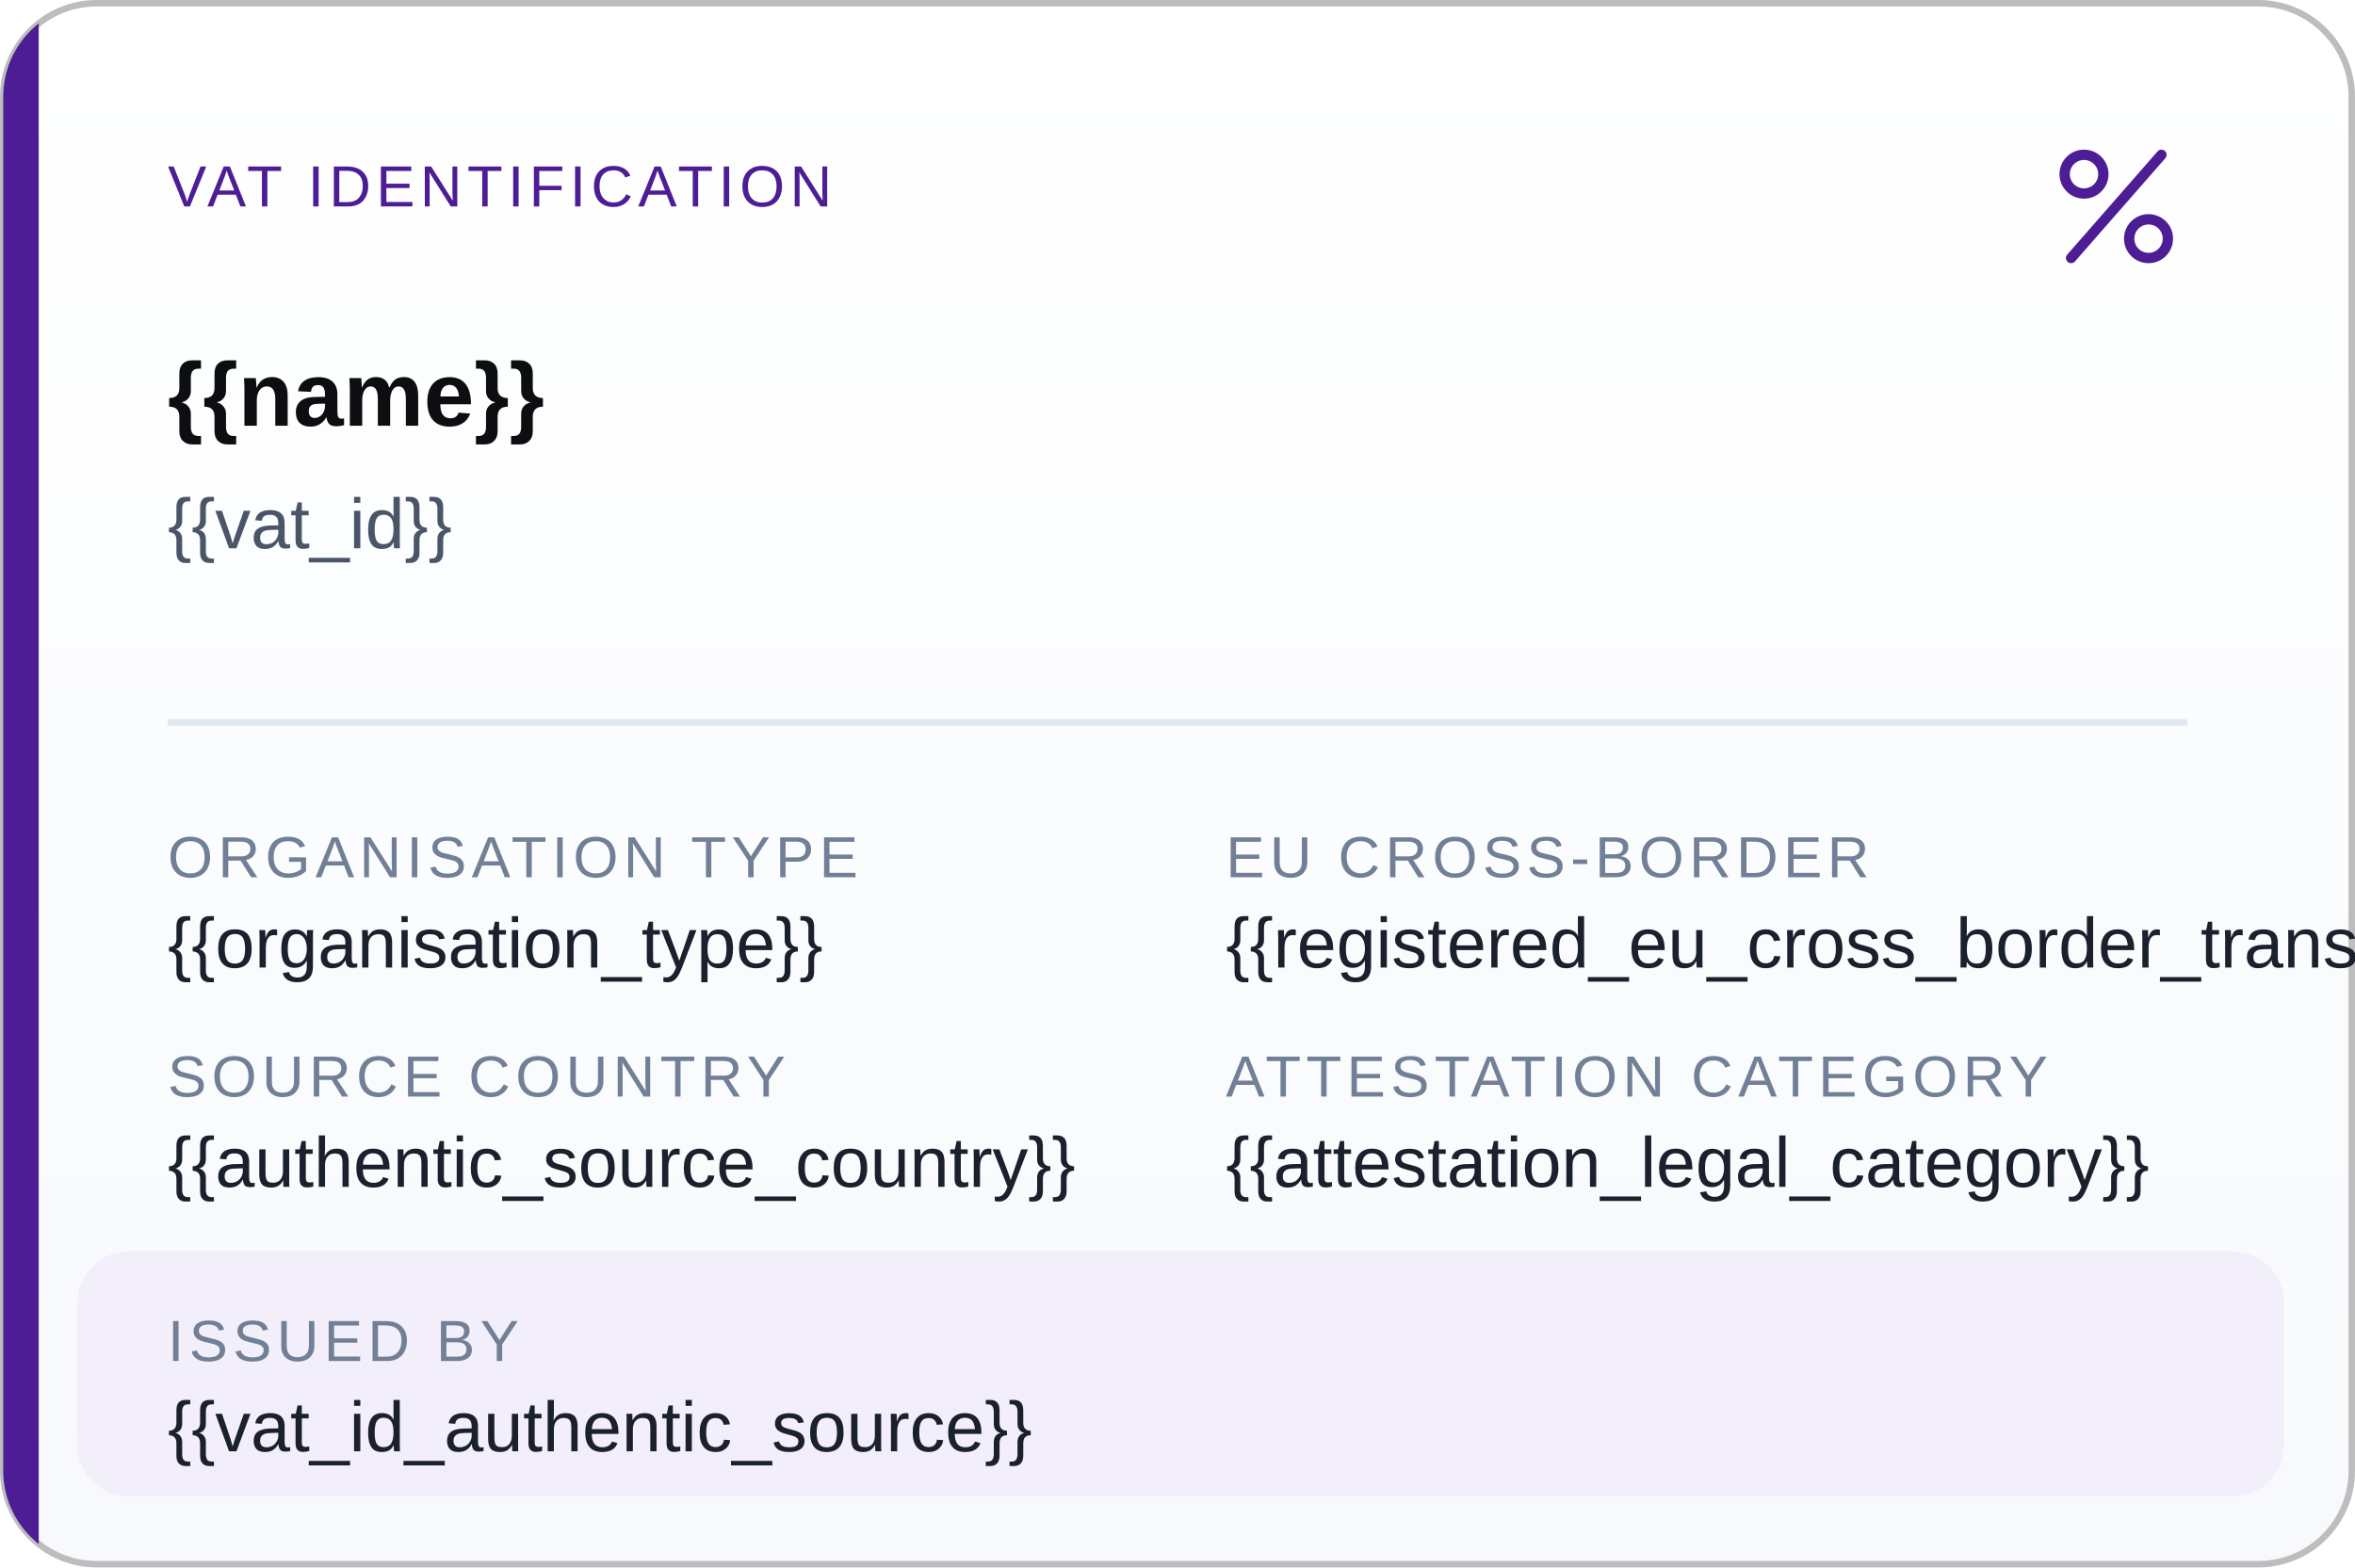
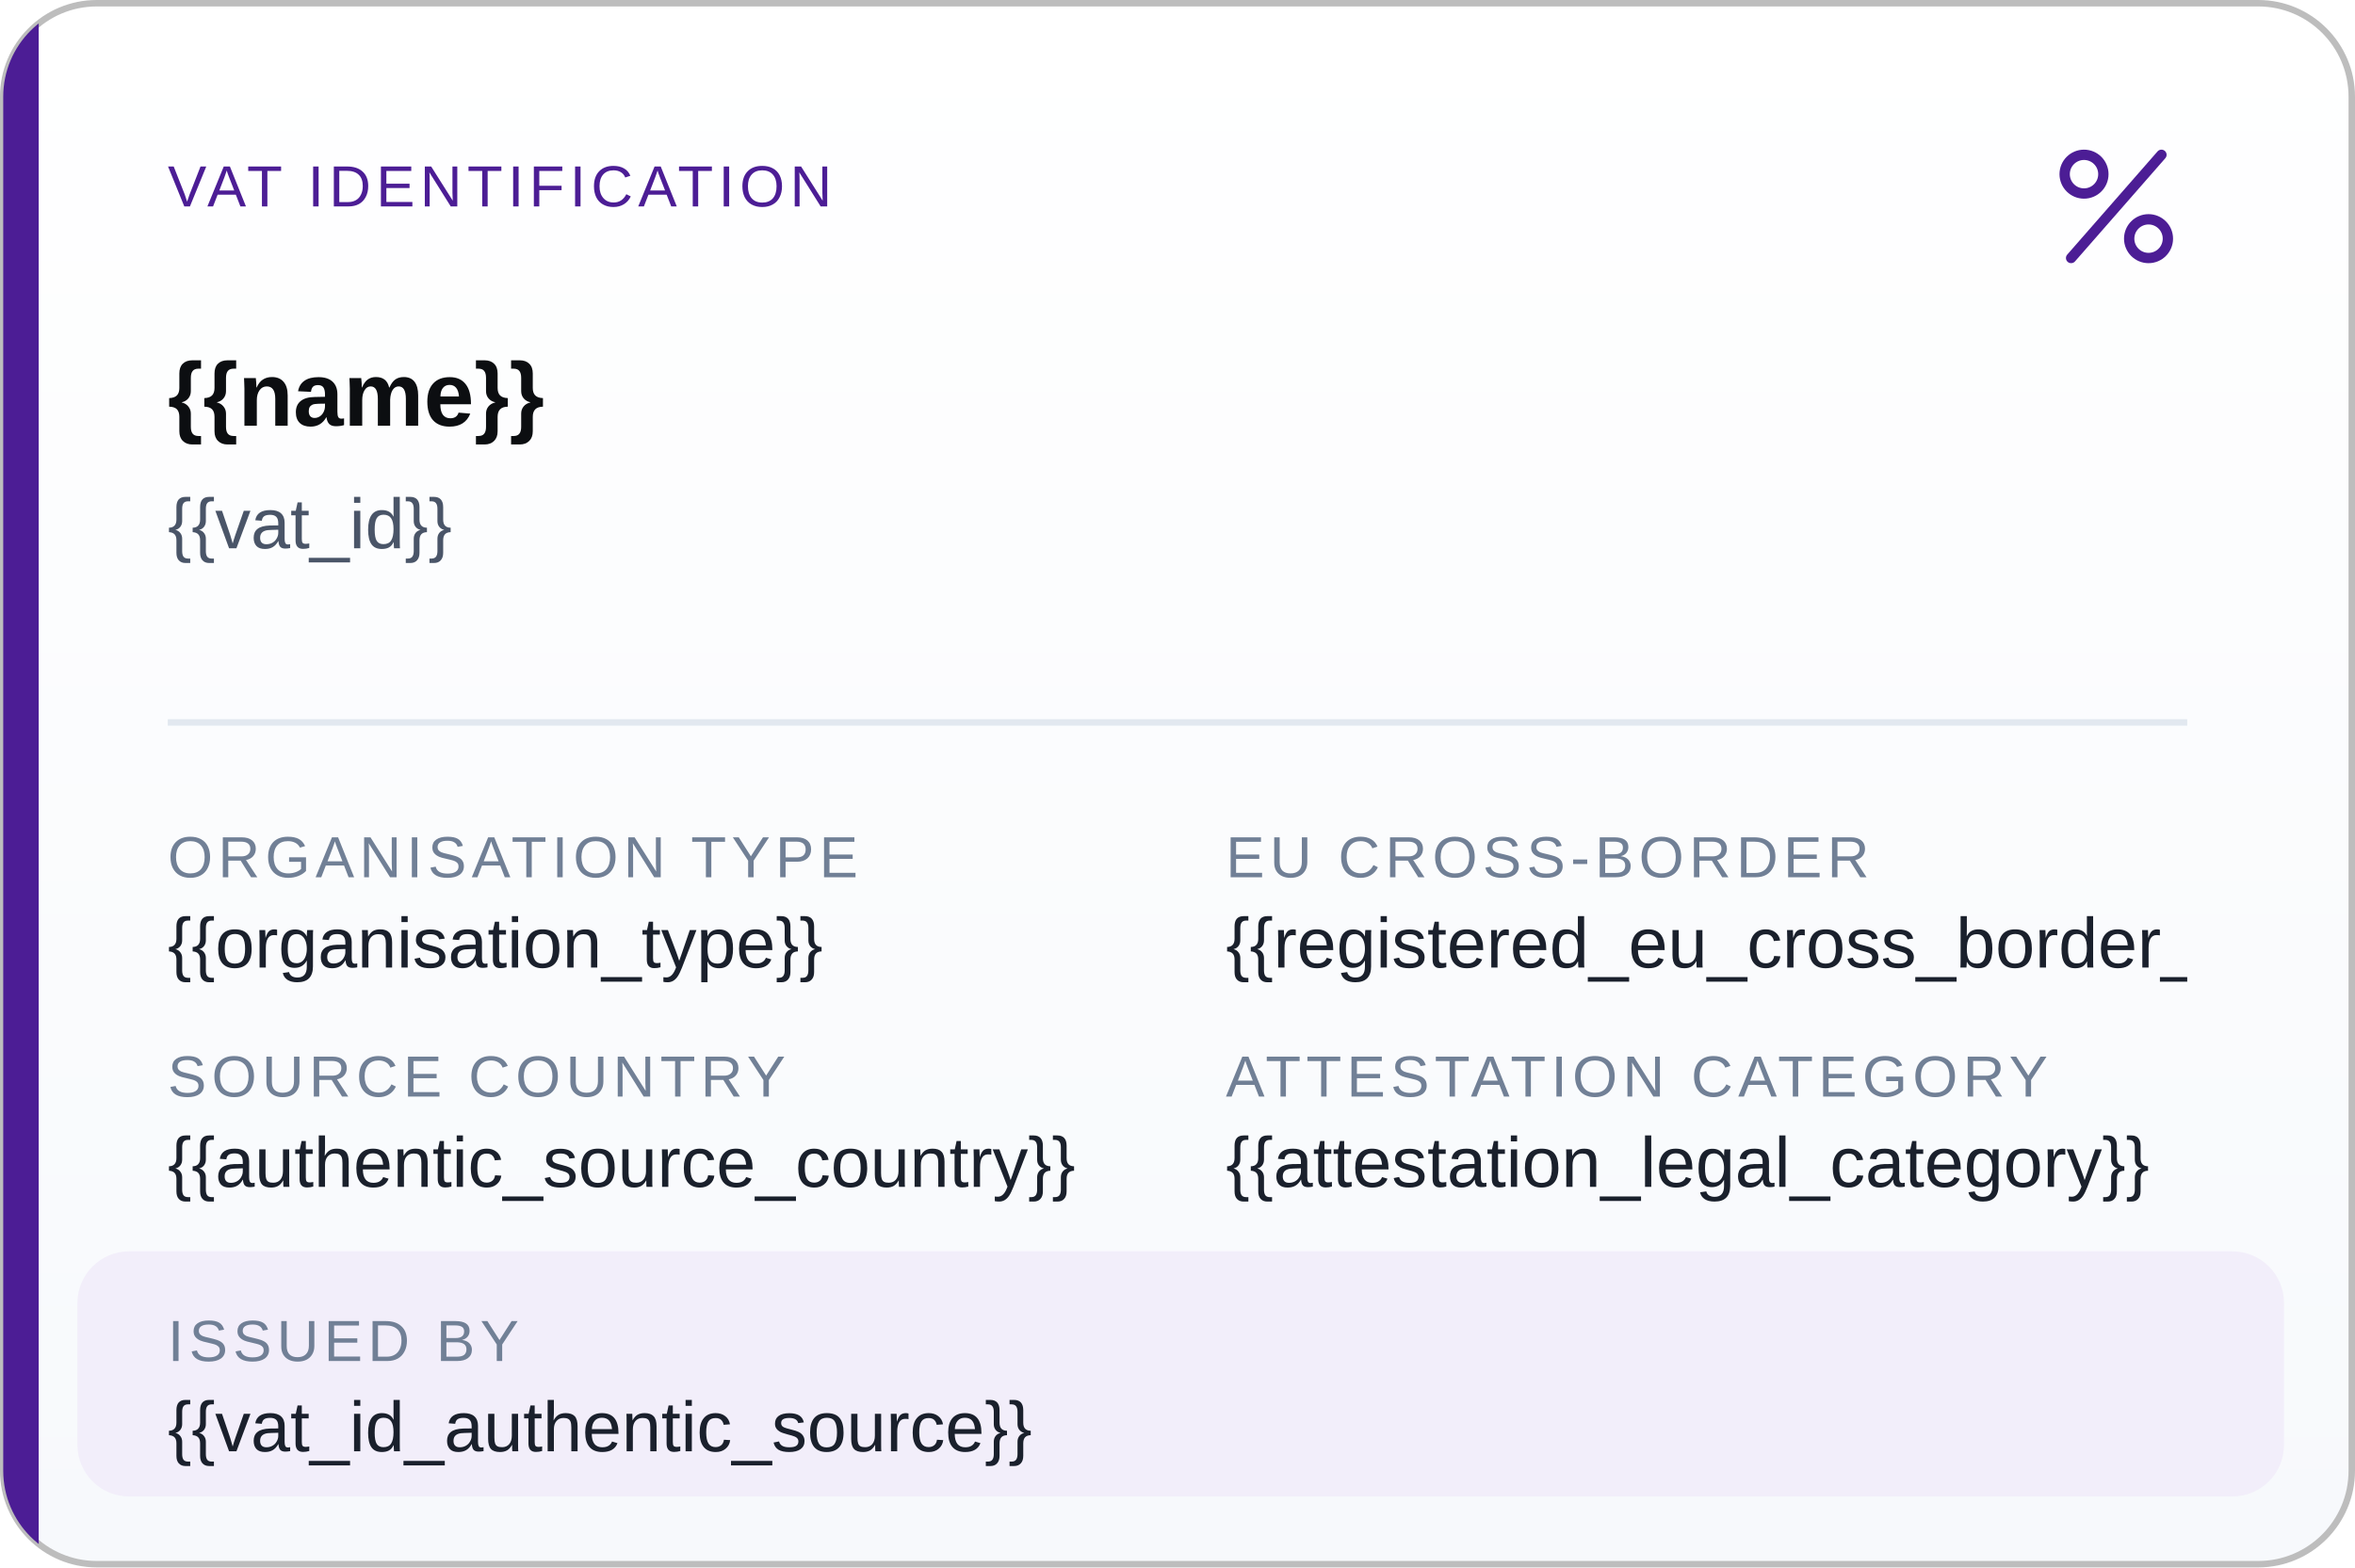
<svg xmlns="http://www.w3.org/2000/svg" width="365" height="243" viewBox="0 0 365 243" fill="none">
  <defs>
    <linearGradient id="bg" x1="0" y1="0" x2="0" y2="243" gradientUnits="userSpaceOnUse">
      <stop offset="0" stop-color="#FFFFFF" />
      <stop offset="1" stop-color="#F7F9FC" />
    </linearGradient>
    <clipPath id="card">
      <rect x="0.5" y="0.5" width="364" height="242" rx="14.5" />
+     </clipPath>
+     <clipPath id="colL">
+       <rect x="20" y="0" width="162" height="243" />
+     </clipPath>
+     <clipPath id="colR">
+       <rect x="184" y="0" width="155" height="243" />
+     </clipPath>
+     <clipPath id="head">
+       <rect x="20" y="0" width="290" height="110" />
    </clipPath>
  </defs>
  <rect x="0.5" y="0.5" width="364" height="242" rx="14.5" fill="url(#bg)" stroke="#BDBDBD" />
  <g clip-path="url(#card)">
    <rect x="0" y="0" width="6" height="243" fill="#4C1D95" />
  </g>
  <g transform="translate(316 20)" fill="none" stroke="#4C1D95" stroke-width="1.6" stroke-linejoin="round" stroke-linecap="round">
    <circle cx="7" cy="7" r="3" />
    <circle cx="17" cy="17" r="3" />
    <path d="M19 4L5 20" />
  </g>
  <text x="26" y="32" font-family="Arial" font-size="9" fill="#4C1D95" letter-spacing="0.8" xml:space="preserve">VAT IDENTIFICATION</text>
-   <text x="26" y="66" font-family="Arial" font-size="14" fill="#0C0E11" font-weight="bold" xml:space="preserve">{{name}}</text>
-   <text x="26" y="85" font-family="Arial" font-size="11" fill="#4A5568" xml:space="preserve">{{vat_id}}</text>
+   <g clip-path="url(#head)">
+     <text x="26" y="66" font-family="Arial" font-size="14" fill="#0C0E11" font-weight="bold" xml:space="preserve">{{name}}</text>
+   </g>
+   <g clip-path="url(#head)">
+     <text x="26" y="85" font-family="Arial" font-size="11" fill="#4A5568" xml:space="preserve">{{vat_id}}</text>
+   </g>
  <line x1="26" y1="112" x2="339" y2="112" stroke="#E2E8F0" />
  <text x="26" y="136" font-family="Arial" font-size="9" fill="#718096" letter-spacing="0.8" xml:space="preserve">ORGANISATION TYPE</text>
-   <text x="26" y="150" font-family="Arial" font-size="11" fill="#1A202C" xml:space="preserve">{{organisation_type}}</text>
+   <g clip-path="url(#colL)">
+     <text x="26" y="150" font-family="Arial" font-size="11" fill="#1A202C" xml:space="preserve">{{organisation_type}}</text>
+   </g>
  <text x="190" y="136" font-family="Arial" font-size="9" fill="#718096" letter-spacing="0.8" xml:space="preserve">EU CROSS-BORDER</text>
-   <text x="190" y="150" font-family="Arial" font-size="11" fill="#1A202C" xml:space="preserve">{{registered_eu_cross_border_transactions}}</text>
+   <g clip-path="url(#colR)">
+     <text x="190" y="150" font-family="Arial" font-size="11" fill="#1A202C" xml:space="preserve">{{registered_eu_cross_border_transactions}}</text>
+   </g>
  <text x="26" y="170" font-family="Arial" font-size="9" fill="#718096" letter-spacing="0.8" xml:space="preserve">SOURCE COUNTRY</text>
-   <text x="26" y="184" font-family="Arial" font-size="11" fill="#1A202C" xml:space="preserve">{{authentic_source_country}}</text>
+   <g clip-path="url(#colL)">
+     <text x="26" y="184" font-family="Arial" font-size="11" fill="#1A202C" xml:space="preserve">{{authentic_source_country}}</text>
+   </g>
  <text x="190" y="170" font-family="Arial" font-size="9" fill="#718096" letter-spacing="0.8" xml:space="preserve">ATTESTATION CATEGORY</text>
-   <text x="190" y="184" font-family="Arial" font-size="11" fill="#1A202C" xml:space="preserve">{{attestation_legal_category}}</text>
+   <g clip-path="url(#colR)">
+     <text x="190" y="184" font-family="Arial" font-size="11" fill="#1A202C" xml:space="preserve">{{attestation_legal_category}}</text>
+   </g>
  <rect x="12" y="194" width="342" height="38" rx="8" fill="#F2EEFA" />
  <text x="26" y="211" font-family="Arial" font-size="9" fill="#718096" letter-spacing="0.8" xml:space="preserve">ISSUED BY</text>
-   <text x="26" y="225" font-family="Arial" font-size="11" fill="#1A202C" xml:space="preserve">{{vat_id_authentic_source}}</text>
+   <g clip-path="url(#colL)">
+     <text x="26" y="225" font-family="Arial" font-size="11" fill="#1A202C" xml:space="preserve">{{vat_id_authentic_source}}</text>
+   </g>
</svg>
